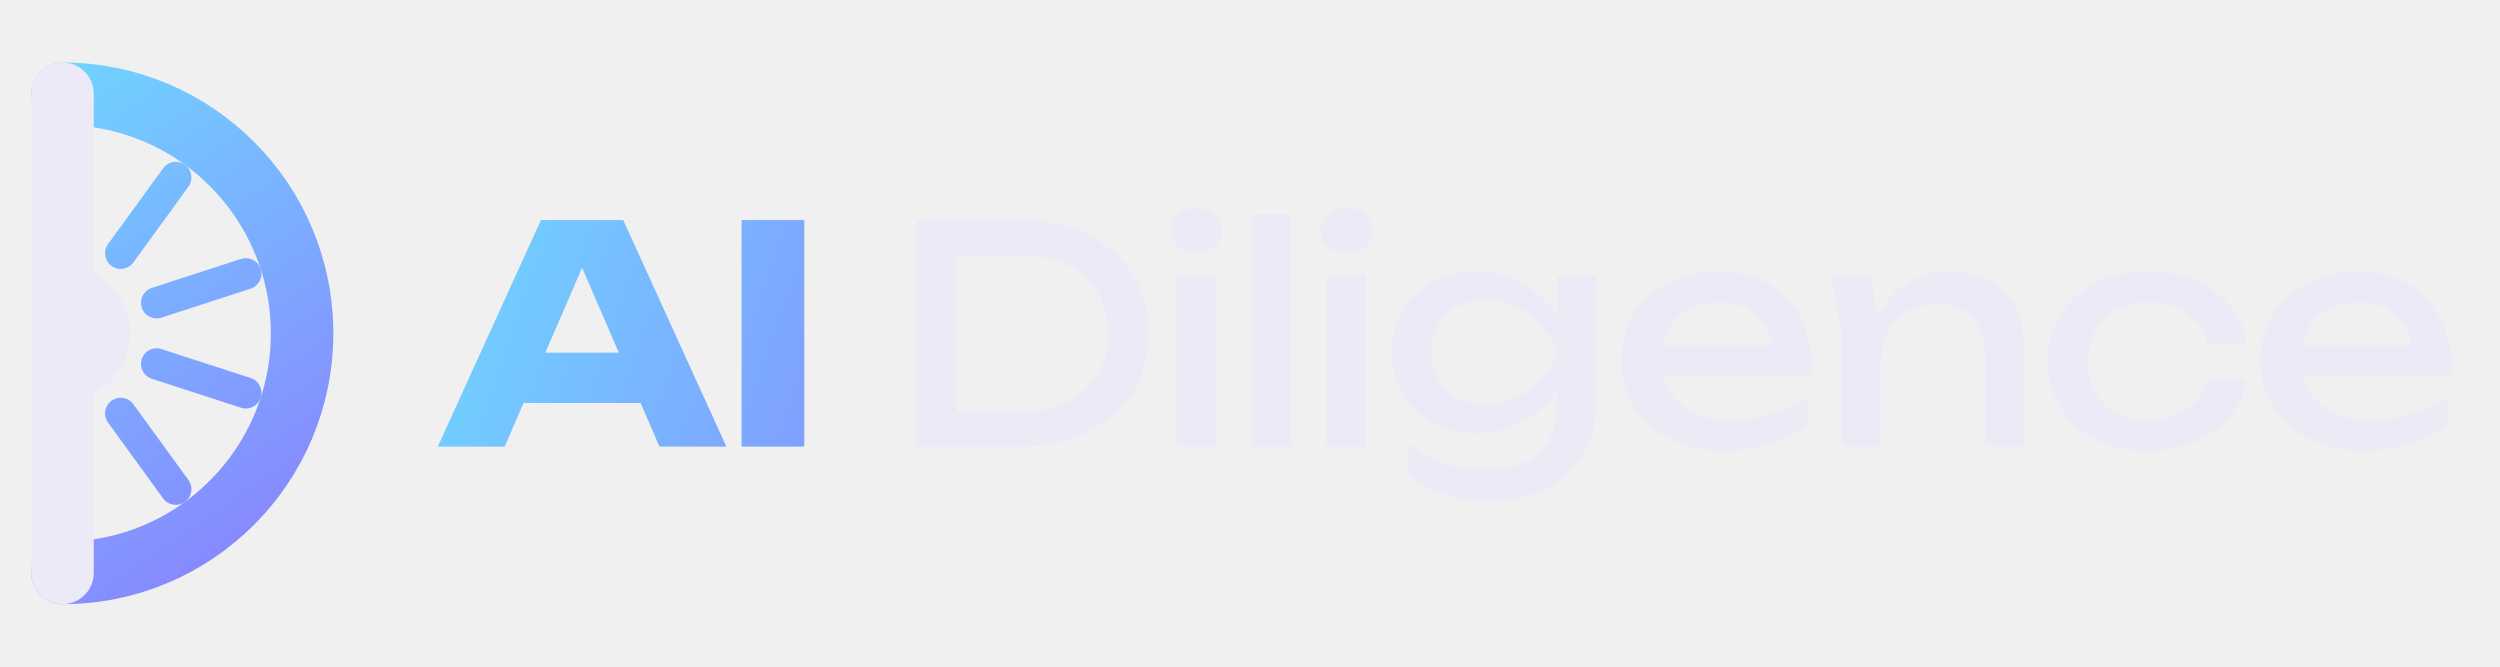
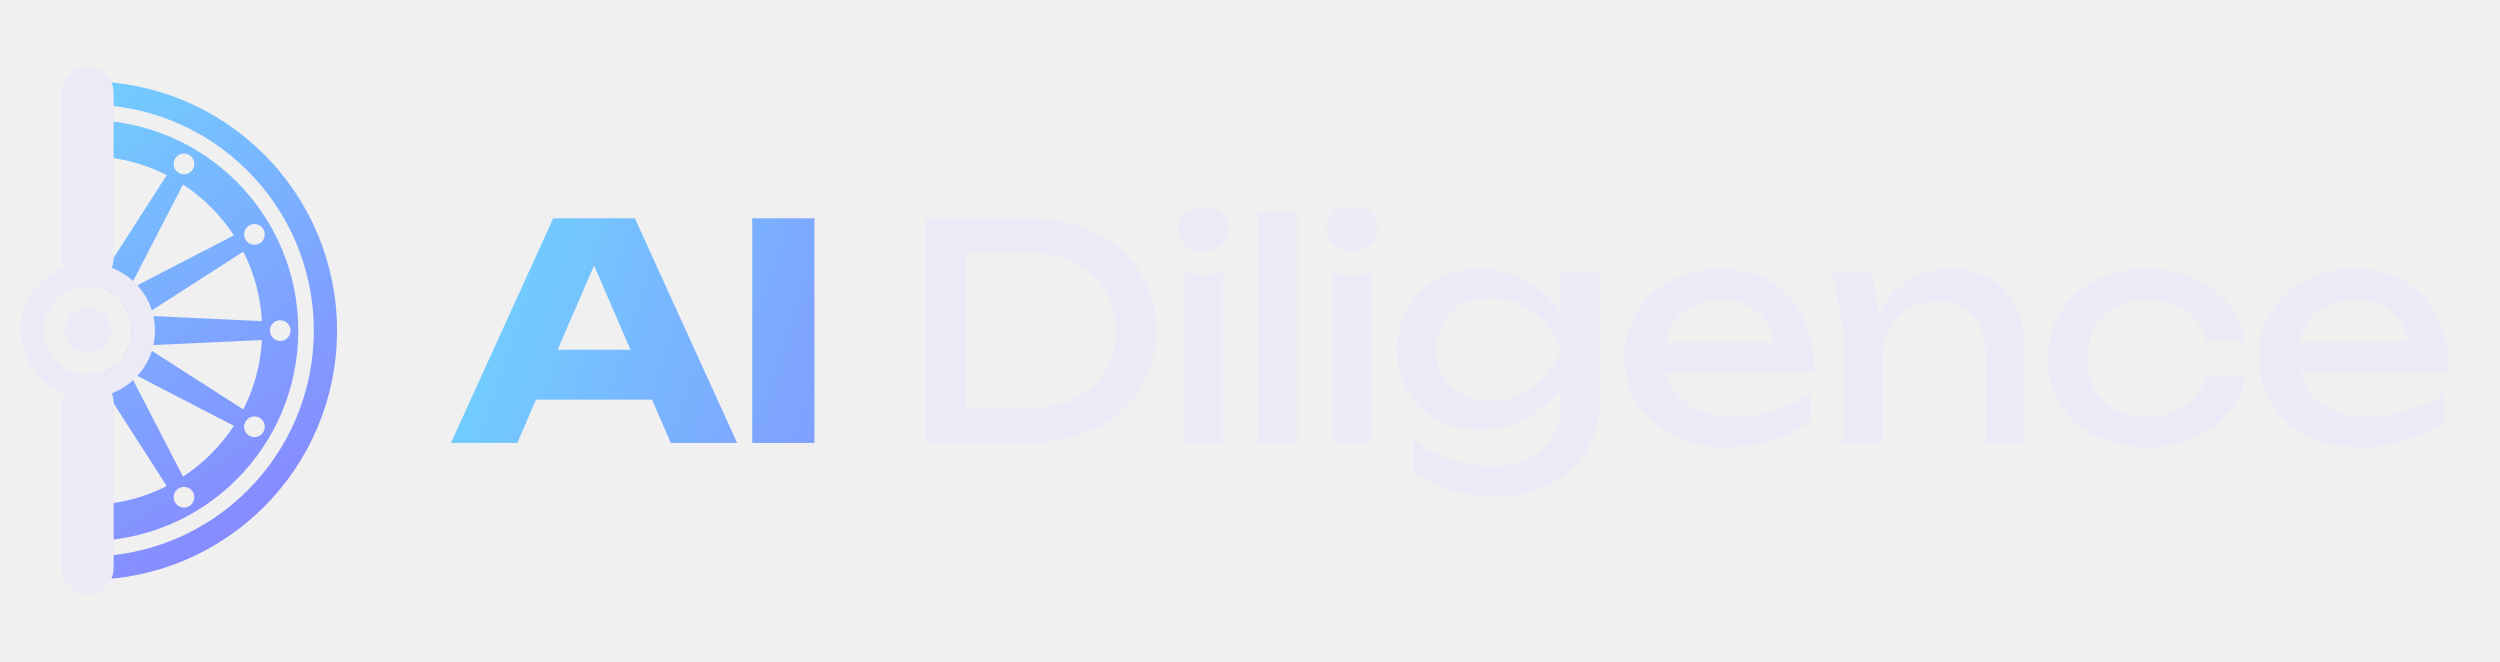
- <svg xmlns="http://www.w3.org/2000/svg" viewBox="0 0 480 128" width="480" height="128" role="img" aria-label="AI Diligence">
-   <g transform="translate(-29.0 0)">
+ <svg xmlns="http://www.w3.org/2000/svg" viewBox="0 0 484 128" width="484" height="128" role="img" aria-label="AI Diligence">
+   <g transform="translate(-29 0)">
    <defs>
      <linearGradient id="g" gradientUnits="userSpaceOnUse" x1="30" y1="16" x2="96" y2="112">
        <stop offset="0" stop-color="#6fd6ff" />
        <stop offset="1" stop-color="#8b7bff" />
      </linearGradient>
+       <mask id="gb" maskUnits="userSpaceOnUse" x="0" y="0" width="128" height="128">
+         <rect width="128" height="128" fill="white" />
+         <circle cx="64.62" cy="31.74" r="2" fill="black" />
+         <circle cx="78.26" cy="45.38" r="2" fill="black" />
+         <circle cx="83.25" cy="64.00" r="2" fill="black" />
+         <circle cx="78.26" cy="82.62" r="2" fill="black" />
+         <circle cx="64.62" cy="96.26" r="2" fill="black" />
+       </mask>
    </defs>
-     <path d="M41 18 A46 46 0 0 1 41 110" fill="none" stroke="url(#g)" stroke-width="12" stroke-linecap="round" />
-     <line x1="52.17" y1="48.63" x2="62.75" y2="34.07" stroke="url(#g)" stroke-width="6" stroke-linecap="round" />
-     <line x1="59.07" y1="58.13" x2="76.19" y2="52.57" stroke="url(#g)" stroke-width="6" stroke-linecap="round" />
-     <line x1="59.07" y1="69.87" x2="76.19" y2="75.43" stroke="url(#g)" stroke-width="6" stroke-linecap="round" />
-     <line x1="52.17" y1="79.37" x2="62.75" y2="93.93" stroke="url(#g)" stroke-width="6" stroke-linecap="round" />
-     <path d="M41 51 A13 13 0 0 1 41 77 Z" fill="#eceaf6" />
-     <line x1="41" y1="18" x2="41" y2="110" stroke="#eceaf6" stroke-width="12" stroke-linecap="round" />
+     <path d="M46 18 A46 46 0 0 1 46 110" fill="none" stroke="url(#g)" stroke-width="4.5" stroke-linecap="round" />
+     <path d="M46 26.75 A37.25 37.25 0 0 1 46 101.25" fill="none" stroke="url(#g)" stroke-width="7" mask="url(#gb)" />
+     <path d="M47.65 55.14 L61.57 33.44 L64.68 35.24 L52.85 58.14 Z" fill="url(#g)" />
+     <path d="M51.86 57.15 L74.76 45.32 L76.56 48.43 L54.86 62.35 Z" fill="url(#g)" />
+     <path d="M54.50 61.00 L80.25 62.20 L80.25 65.80 L54.50 67.00 Z" fill="url(#g)" />
+     <path d="M54.86 65.65 L76.56 79.57 L74.76 82.68 L51.86 70.85 Z" fill="url(#g)" />
+     <path d="M52.85 69.86 L64.68 92.76 L61.57 94.56 L47.65 72.86 Z" fill="url(#g)" />
+     <line x1="46" y1="18" x2="46" y2="50" stroke="#eceaf6" stroke-width="10" stroke-linecap="round" />
+     <line x1="46" y1="78" x2="46" y2="110" stroke="#eceaf6" stroke-width="10" stroke-linecap="round" />
+     <path d="M33 64 a13 13 0 1 0 26 0 a13 13 0 1 0 -26 0ZM37.5 64 a8.5 8.5 0 1 0 17.0 0 a8.5 8.5 0 1 0 -17.0 0Z" fill-rule="evenodd" fill="#eceaf6" />
+     <path d="M41.5 64 a4.5 4.5 0 1 0 9.0 0 a4.5 4.5 0 1 0 -9.0 0Z" fill="#eceaf6" />
    <defs>
-       <linearGradient id="t" gradientUnits="userSpaceOnUse" x1="113.0" y1="42.25" x2="240.6" y2="85.75">
+       <linearGradient id="t" gradientUnits="userSpaceOnUse" x1="116.25" y1="42.25" x2="243.85" y2="85.75">
        <stop offset="0" stop-color="#6fd6ff" />
        <stop offset="1" stop-color="#8b7bff" />
      </linearGradient>
    </defs>
-     <path d="M125.551 77.375V67.712H155.491V77.375ZM148.658 42.25 168.459 85.75H155.618L139.019 47.377H142.499L125.899 85.75H113.058L132.859 42.25ZM171.383 42.25H183.423V85.75H171.383Z" fill="url(#t)" />
-     <path d="M224.679 42.25Q232.103 42.25 237.7 44.976Q243.297 47.702 246.429 52.603Q249.561 57.504 249.561 64.0Q249.561 70.496 246.429 75.397Q243.297 80.298 237.7 83.024Q232.103 85.75 224.679 85.75H205.017V42.25ZM212.673 83.082 208.439 79.022H225.201Q230.189 79.022 233.93 77.137Q237.671 75.252 239.73 71.859Q241.789 68.466 241.789 64.0Q241.789 59.476 239.73 56.112Q237.671 52.748 233.93 50.863Q230.189 48.978 225.201 48.978H208.439L212.673 44.918ZM254.955 52.69 258.725 53.386 262.495 52.69V85.75H254.955ZM258.725 48.572Q256.579 48.572 255.187 47.383Q253.795 46.194 253.795 44.28Q253.795 42.366 255.187 41.177Q256.579 39.988 258.725 39.988Q260.929 39.988 262.292 41.177Q263.655 42.366 263.655 44.28Q263.655 46.194 262.292 47.383Q260.929 48.572 258.725 48.572ZM269.339 41.09H276.879V85.75H269.339ZM283.723 52.69 287.493 53.386 291.263 52.69V85.75H283.723ZM287.493 48.572Q285.347 48.572 283.955 47.383Q282.563 46.194 282.563 44.28Q282.563 42.366 283.955 41.177Q285.347 39.988 287.493 39.988Q289.697 39.988 291.06 41.177Q292.423 42.366 292.423 44.28Q292.423 46.194 291.06 47.383Q289.697 48.572 287.493 48.572ZM327.919 77.688V71.888L328.209 70.844V64.522L327.919 63.362V52.922H335.459V76.992Q335.459 83.314 332.791 87.577Q330.123 91.84 325.483 93.986Q320.843 96.132 314.811 96.132Q310.403 96.132 306.691 94.972Q302.979 93.812 299.499 91.434V85.17Q303.037 87.954 306.807 89.085Q310.577 90.216 314.347 90.216Q320.959 90.216 324.439 86.968Q327.919 83.72 327.919 77.688ZM312.143 83.198Q307.619 83.198 304.023 81.255Q300.427 79.312 298.339 75.832Q296.251 72.352 296.251 67.654Q296.251 62.956 298.339 59.476Q300.427 55.996 304.023 54.053Q307.619 52.11 312.143 52.11Q315.507 52.11 318.378 53.154Q321.249 54.198 323.54 55.909Q325.831 57.62 327.426 59.679Q329.021 61.738 329.891 63.855Q330.761 65.972 330.761 67.712Q330.761 69.974 329.427 72.671Q328.093 75.368 325.628 77.746Q323.163 80.124 319.741 81.661Q316.319 83.198 312.143 83.198ZM314.463 77.63Q318.581 77.63 322.032 75.252Q325.483 72.874 328.209 67.654Q325.483 62.318 322.032 59.969Q318.581 57.62 314.463 57.62Q311.099 57.62 308.721 58.896Q306.343 60.172 305.096 62.434Q303.849 64.696 303.849 67.654Q303.849 70.554 305.096 72.816Q306.343 75.078 308.721 76.354Q311.099 77.63 314.463 77.63ZM360.051 86.562Q354.309 86.562 349.843 84.387Q345.377 82.212 342.825 78.326Q340.273 74.44 340.273 69.278Q340.273 64.174 342.68 60.317Q345.087 56.46 349.35 54.285Q353.613 52.11 359.123 52.11Q364.633 52.11 368.664 54.575Q372.695 57.04 374.899 61.506Q377.103 65.972 377.103 72.004H346.189V66.262H373.333L369.563 68.408Q369.389 65.16 368.026 62.84Q366.663 60.52 364.372 59.273Q362.081 58.026 358.949 58.026Q355.643 58.026 353.178 59.36Q350.713 60.694 349.321 63.101Q347.929 65.508 347.929 68.814Q347.929 72.468 349.582 75.136Q351.235 77.804 354.28 79.225Q357.325 80.646 361.501 80.646Q365.271 80.646 369.215 79.457Q373.159 78.268 376.175 76.122V81.574Q373.159 83.894 368.838 85.228Q364.517 86.562 360.051 86.562ZM380.583 52.922H388.123L390.095 64.754V85.75H382.555V63.652ZM403.145 52.11Q407.785 52.11 411.033 53.966Q414.281 55.822 415.992 59.273Q417.703 62.724 417.703 67.596V85.75H410.163V68.814Q410.163 63.652 407.756 61.013Q405.349 58.374 400.709 58.374Q397.519 58.374 395.112 59.795Q392.705 61.216 391.4 63.768Q390.095 66.32 390.095 69.742L387.427 68.292Q387.949 63.188 390.095 59.592Q392.241 55.996 395.605 54.053Q398.969 52.11 403.145 52.11ZM460.333 72.816Q459.753 76.876 457.143 79.979Q454.533 83.082 450.473 84.822Q446.413 86.562 441.425 86.562Q435.741 86.562 431.42 84.387Q427.099 82.212 424.663 78.326Q422.227 74.44 422.227 69.336Q422.227 64.232 424.663 60.346Q427.099 56.46 431.42 54.285Q435.741 52.11 441.425 52.11Q446.413 52.11 450.473 53.85Q454.533 55.59 457.143 58.693Q459.753 61.796 460.333 65.914H452.735Q451.923 62.202 448.849 60.114Q445.775 58.026 441.425 58.026Q437.945 58.026 435.335 59.389Q432.725 60.752 431.304 63.275Q429.883 65.798 429.883 69.336Q429.883 72.816 431.304 75.368Q432.725 77.92 435.335 79.283Q437.945 80.646 441.425 80.646Q445.833 80.646 448.907 78.5Q451.981 76.354 452.735 72.816ZM482.837 86.562Q477.095 86.562 472.629 84.387Q468.163 82.212 465.611 78.326Q463.059 74.44 463.059 69.278Q463.059 64.174 465.466 60.317Q467.873 56.46 472.136 54.285Q476.399 52.11 481.909 52.11Q487.419 52.11 491.45 54.575Q495.481 57.04 497.685 61.506Q499.889 65.972 499.889 72.004H468.975V66.262H496.119L492.349 68.408Q492.175 65.16 490.812 62.84Q489.449 60.52 487.158 59.273Q484.867 58.026 481.735 58.026Q478.429 58.026 475.964 59.36Q473.499 60.694 472.107 63.101Q470.715 65.508 470.715 68.814Q470.715 72.468 472.368 75.136Q474.021 77.804 477.066 79.225Q480.111 80.646 484.287 80.646Q488.057 80.646 492.001 79.457Q495.945 78.268 498.961 76.122V81.574Q495.945 83.894 491.624 85.228Q487.303 86.562 482.837 86.562Z" fill="#eceaf6" />
+     <path d="M128.801 77.375V67.712H158.741V77.375ZM151.908 42.25 171.709 85.75H158.868L142.269 47.377H145.749L129.149 85.75H116.308L136.109 42.25ZM174.633 42.25H186.673V85.75H174.633Z" fill="url(#t)" />
+     <path d="M227.929 42.25Q235.353 42.25 240.95 44.976Q246.547 47.702 249.679 52.603Q252.811 57.504 252.811 64.0Q252.811 70.496 249.679 75.397Q246.547 80.298 240.95 83.024Q235.353 85.75 227.929 85.75H208.267V42.25ZM215.923 83.082 211.689 79.022H228.451Q233.439 79.022 237.18 77.137Q240.921 75.252 242.98 71.859Q245.039 68.466 245.039 64.0Q245.039 59.476 242.98 56.112Q240.921 52.748 237.18 50.863Q233.439 48.978 228.451 48.978H211.689L215.923 44.918ZM258.205 52.69 261.975 53.386 265.745 52.69V85.75H258.205ZM261.975 48.572Q259.829 48.572 258.437 47.383Q257.045 46.194 257.045 44.28Q257.045 42.366 258.437 41.177Q259.829 39.988 261.975 39.988Q264.179 39.988 265.542 41.177Q266.905 42.366 266.905 44.28Q266.905 46.194 265.542 47.383Q264.179 48.572 261.975 48.572ZM272.589 41.09H280.129V85.75H272.589ZM286.973 52.69 290.743 53.386 294.513 52.69V85.75H286.973ZM290.743 48.572Q288.597 48.572 287.205 47.383Q285.813 46.194 285.813 44.28Q285.813 42.366 287.205 41.177Q288.597 39.988 290.743 39.988Q292.947 39.988 294.31 41.177Q295.673 42.366 295.673 44.28Q295.673 46.194 294.31 47.383Q292.947 48.572 290.743 48.572ZM331.169 77.688V71.888L331.459 70.844V64.522L331.169 63.362V52.922H338.709V76.992Q338.709 83.314 336.041 87.577Q333.373 91.84 328.733 93.986Q324.093 96.132 318.061 96.132Q313.653 96.132 309.941 94.972Q306.229 93.812 302.749 91.434V85.17Q306.287 87.954 310.057 89.085Q313.827 90.216 317.597 90.216Q324.209 90.216 327.689 86.968Q331.169 83.72 331.169 77.688ZM315.393 83.198Q310.869 83.198 307.273 81.255Q303.677 79.312 301.589 75.832Q299.501 72.352 299.501 67.654Q299.501 62.956 301.589 59.476Q303.677 55.996 307.273 54.053Q310.869 52.11 315.393 52.11Q318.757 52.11 321.628 53.154Q324.499 54.198 326.79 55.909Q329.081 57.62 330.676 59.679Q332.271 61.738 333.141 63.855Q334.011 65.972 334.011 67.712Q334.011 69.974 332.677 72.671Q331.343 75.368 328.878 77.746Q326.413 80.124 322.991 81.661Q319.569 83.198 315.393 83.198ZM317.713 77.63Q321.831 77.63 325.282 75.252Q328.733 72.874 331.459 67.654Q328.733 62.318 325.282 59.969Q321.831 57.62 317.713 57.62Q314.349 57.62 311.971 58.896Q309.593 60.172 308.346 62.434Q307.099 64.696 307.099 67.654Q307.099 70.554 308.346 72.816Q309.593 75.078 311.971 76.354Q314.349 77.63 317.713 77.63ZM363.301 86.562Q357.559 86.562 353.093 84.387Q348.627 82.212 346.075 78.326Q343.523 74.44 343.523 69.278Q343.523 64.174 345.93 60.317Q348.337 56.46 352.6 54.285Q356.863 52.11 362.373 52.11Q367.883 52.11 371.914 54.575Q375.945 57.04 378.149 61.506Q380.353 65.972 380.353 72.004H349.439V66.262H376.583L372.813 68.408Q372.639 65.16 371.276 62.84Q369.913 60.52 367.622 59.273Q365.331 58.026 362.199 58.026Q358.893 58.026 356.428 59.36Q353.963 60.694 352.571 63.101Q351.179 65.508 351.179 68.814Q351.179 72.468 352.832 75.136Q354.485 77.804 357.53 79.225Q360.575 80.646 364.751 80.646Q368.521 80.646 372.465 79.457Q376.409 78.268 379.425 76.122V81.574Q376.409 83.894 372.088 85.228Q367.767 86.562 363.301 86.562ZM383.833 52.922H391.373L393.345 64.754V85.75H385.805V63.652ZM406.395 52.11Q411.035 52.11 414.283 53.966Q417.531 55.822 419.242 59.273Q420.953 62.724 420.953 67.596V85.75H413.413V68.814Q413.413 63.652 411.006 61.013Q408.599 58.374 403.959 58.374Q400.769 58.374 398.362 59.795Q395.955 61.216 394.65 63.768Q393.345 66.32 393.345 69.742L390.677 68.292Q391.199 63.188 393.345 59.592Q395.491 55.996 398.855 54.053Q402.219 52.11 406.395 52.11ZM463.583 72.816Q463.003 76.876 460.393 79.979Q457.783 83.082 453.723 84.822Q449.663 86.562 444.675 86.562Q438.991 86.562 434.67 84.387Q430.349 82.212 427.913 78.326Q425.477 74.44 425.477 69.336Q425.477 64.232 427.913 60.346Q430.349 56.46 434.67 54.285Q438.991 52.11 444.675 52.11Q449.663 52.11 453.723 53.85Q457.783 55.59 460.393 58.693Q463.003 61.796 463.583 65.914H455.985Q455.173 62.202 452.099 60.114Q449.025 58.026 444.675 58.026Q441.195 58.026 438.585 59.389Q435.975 60.752 434.554 63.275Q433.133 65.798 433.133 69.336Q433.133 72.816 434.554 75.368Q435.975 77.92 438.585 79.283Q441.195 80.646 444.675 80.646Q449.083 80.646 452.157 78.5Q455.231 76.354 455.985 72.816ZM486.087 86.562Q480.345 86.562 475.879 84.387Q471.413 82.212 468.861 78.326Q466.309 74.44 466.309 69.278Q466.309 64.174 468.716 60.317Q471.123 56.46 475.386 54.285Q479.649 52.11 485.159 52.11Q490.669 52.11 494.7 54.575Q498.731 57.04 500.935 61.506Q503.139 65.972 503.139 72.004H472.225V66.262H499.369L495.599 68.408Q495.425 65.16 494.062 62.84Q492.699 60.52 490.408 59.273Q488.117 58.026 484.985 58.026Q481.679 58.026 479.214 59.36Q476.749 60.694 475.357 63.101Q473.965 65.508 473.965 68.814Q473.965 72.468 475.618 75.136Q477.271 77.804 480.316 79.225Q483.361 80.646 487.537 80.646Q491.307 80.646 495.251 79.457Q499.195 78.268 502.211 76.122V81.574Q499.195 83.894 494.874 85.228Q490.553 86.562 486.087 86.562Z" fill="#eceaf6" />
  </g>
</svg>
